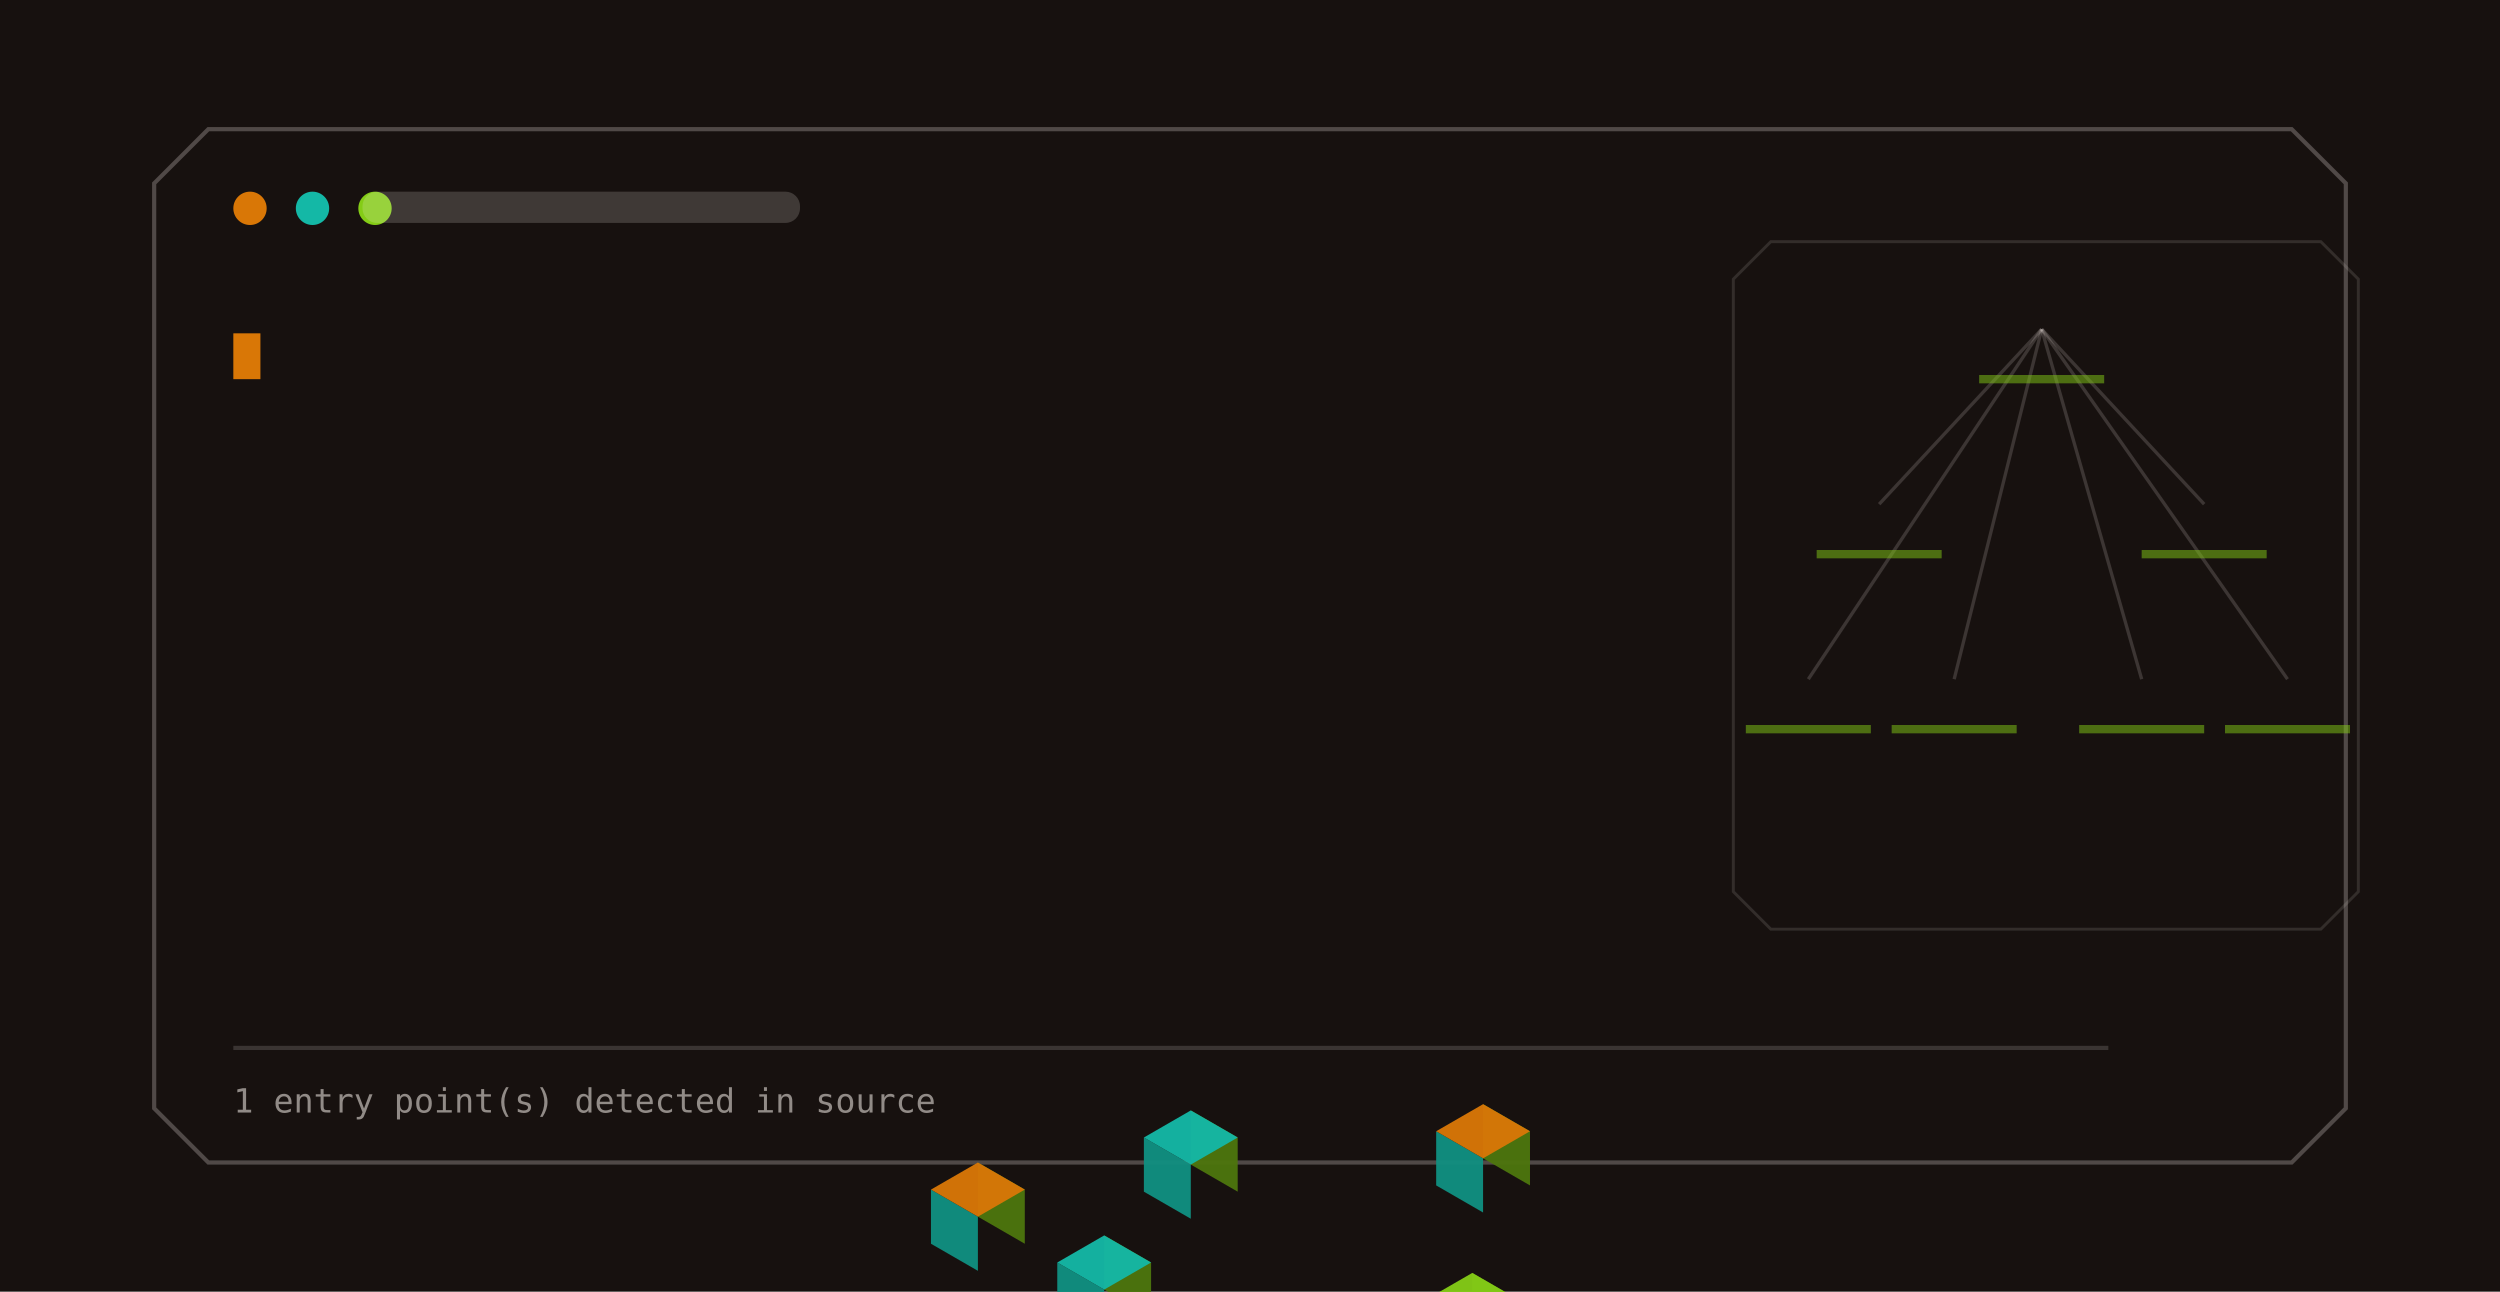
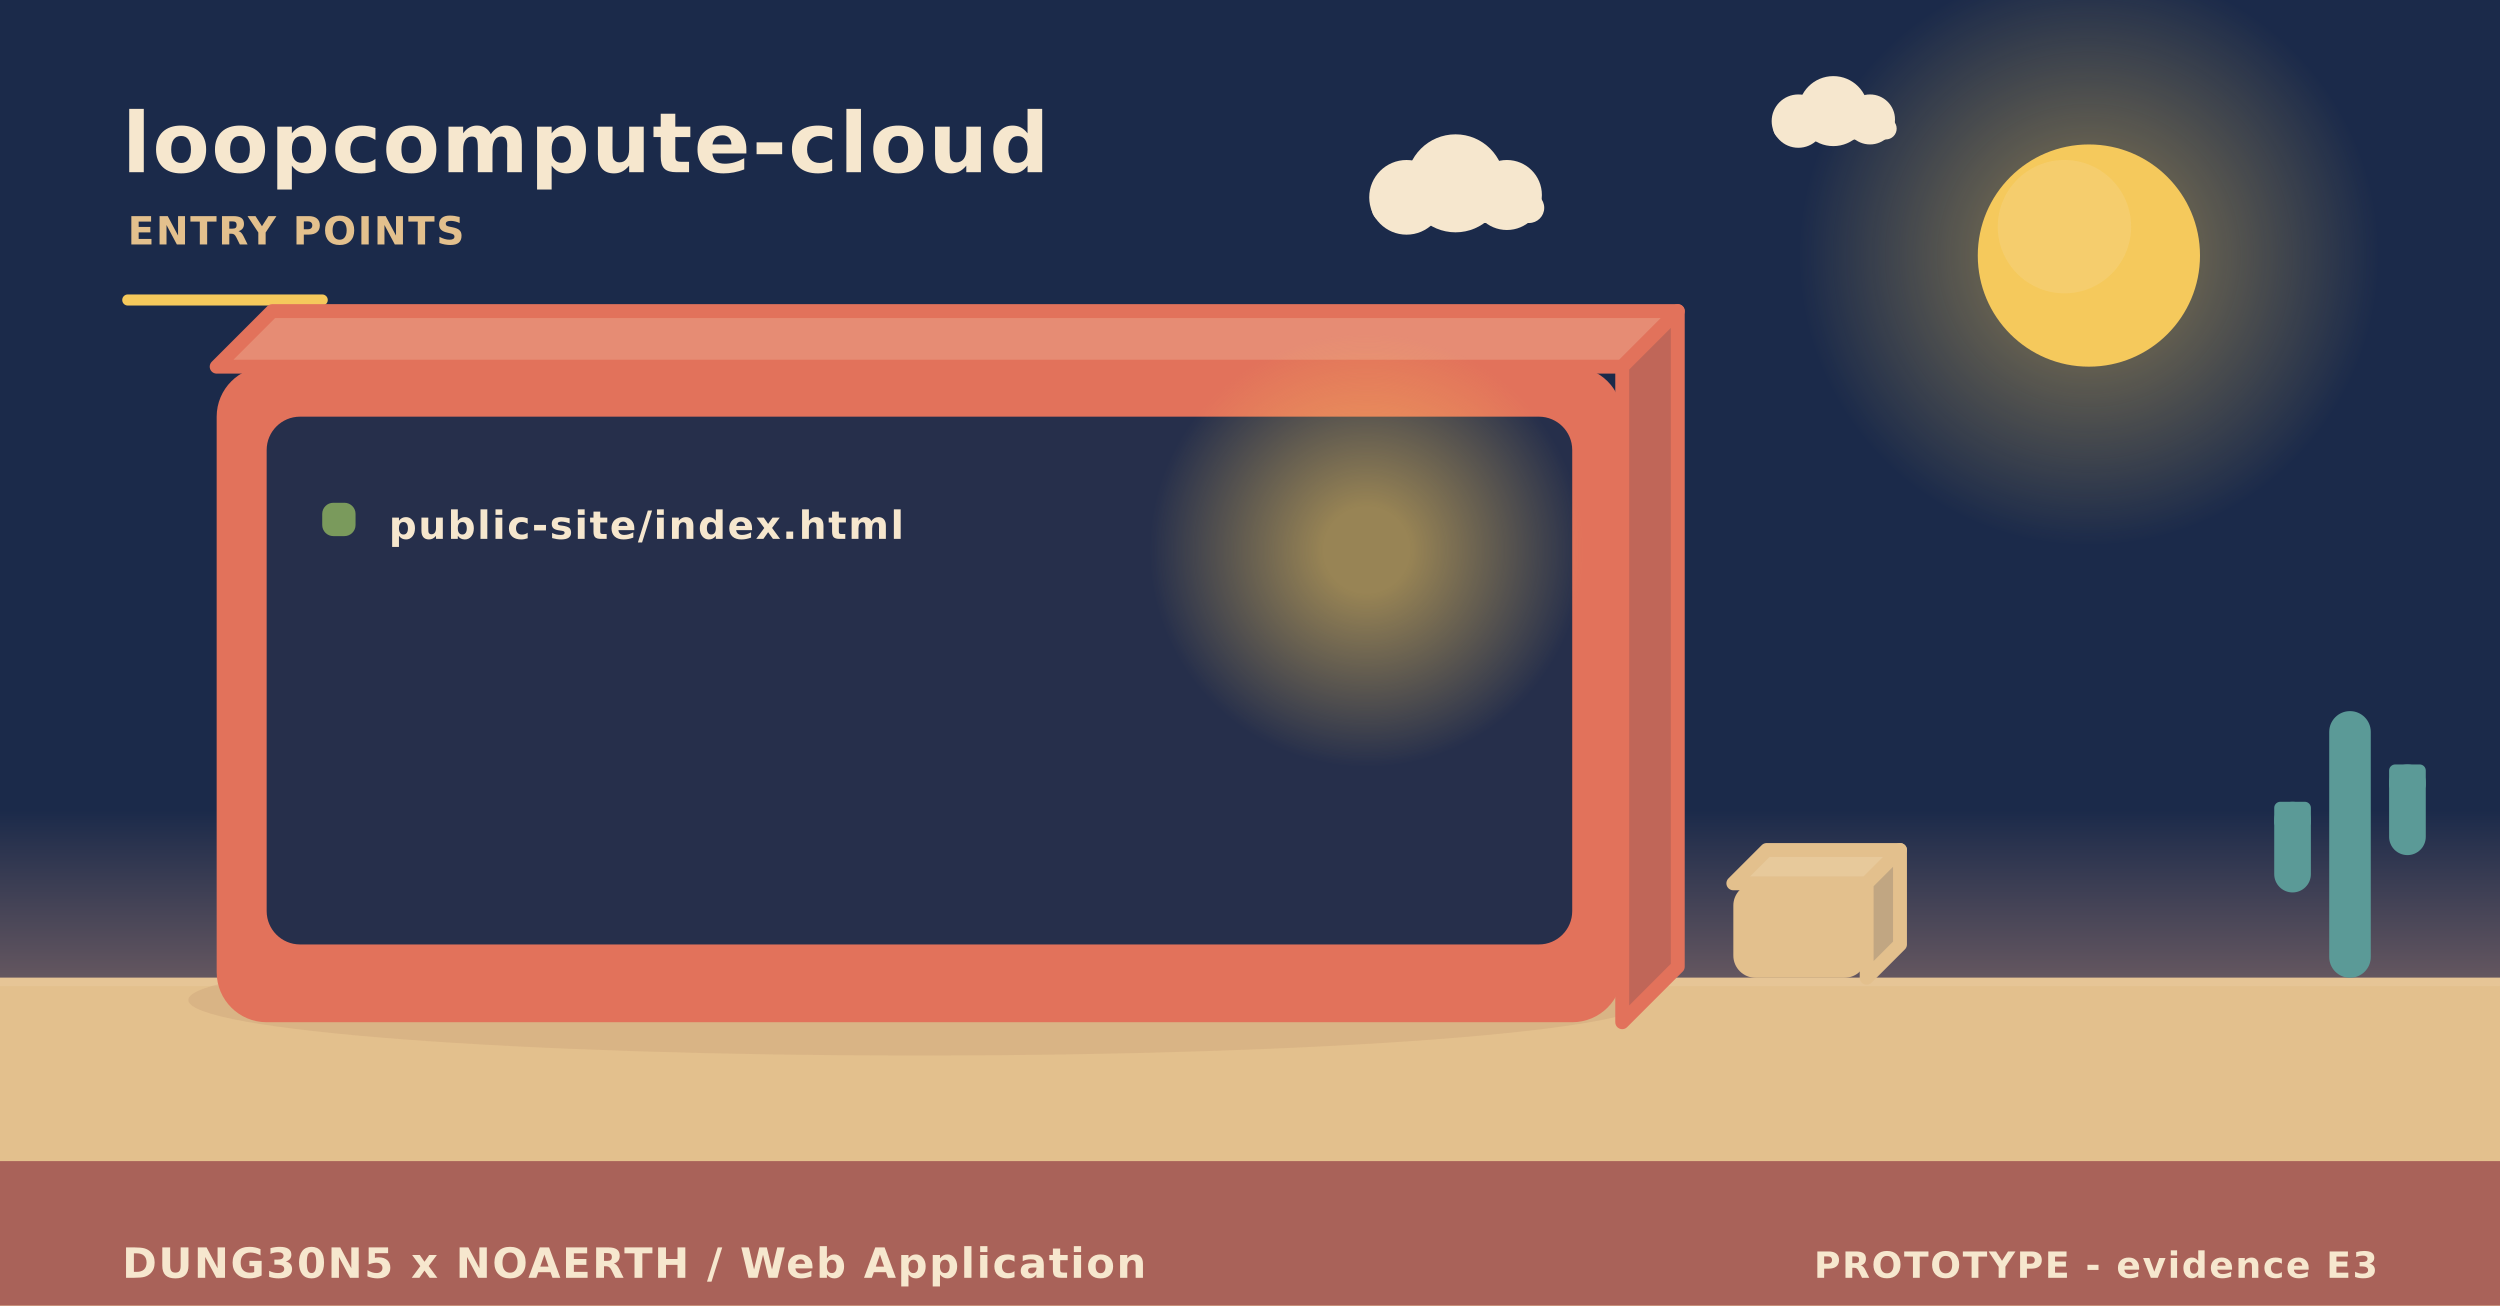
- <svg xmlns="http://www.w3.org/2000/svg" viewBox="0 0 1200 620" width="1200" height="620" role="img" aria-label="loopcompute-cloud command surface">
-   <rect width="1200" height="620" fill="#17110f" />
-   <defs>
-     <linearGradient id="gt" x1="0" y1="0" x2="1" y2="1">
-       <stop offset="0%" stop-color="#d97706" />
-       <stop offset="100%" stop-color="#14b8a6" />
-     </linearGradient>
-   </defs>
-   <path d="M100.00,62.00 H1100.00 L1126.00,88.00 V532.00 L1100.00,558.00 H100.00 L74.00,532.00 V88.00 Z" fill="none" stroke="rgba(246,239,233,0.300)" stroke-width="2.00" opacity="0.85" />
-   <circle cx="120.00" cy="100.00" r="8.00" fill="#d97706" opacity="1.00" />
-   <circle cx="150.00" cy="100.00" r="8.00" fill="#14b8a6" opacity="1.00" />
-   <circle cx="180.00" cy="100.00" r="8.00" fill="#84cc16" opacity="1.00" />
-   <rect x="174.00" y="92.00" width="210.00" height="15.00" rx="7.00" fill="rgba(246,239,233,0.180)" opacity="1.00" />
-   <text x="112" y="148" font-family="ui-monospace,SFMono-Regular,Menlo,monospace" font-size="21" fill="rgba(246,239,233,0.800)" opacity="0">public-site/index.html<animate attributeName="opacity" values="0;1;1;0" dur="1.5s" begin="0.0s" repeatCount="indefinite" />
-   </text>
-   <rect x="112" y="160" width="13" height="22" fill="#d97706">
-     <animate attributeName="opacity" values="1;0;1" dur="1.05s" begin="0s" repeatCount="indefinite" />
-   </rect>
-   <path d="M850.00,116.00 H1114.00 L1132.00,134.00 V428.00 L1114.00,446.00 H850.00 L832.00,428.00 V134.00 Z" fill="none" stroke="rgba(246,239,233,0.180)" stroke-width="1.40" opacity="0.70" />
-   <line x1="980.00" y1="158.00" x2="902.00" y2="242.00" stroke="rgba(246,239,233,0.300)" stroke-width="1.60" opacity="0.55" />
-   <line x1="980.00" y1="158.00" x2="1058.00" y2="242.00" stroke="rgba(246,239,233,0.300)" stroke-width="1.60" opacity="0.55" />
-   <line x1="980.00" y1="158.00" x2="868.00" y2="326.00" stroke="rgba(246,239,233,0.300)" stroke-width="1.60" opacity="0.55" />
-   <line x1="980.00" y1="158.00" x2="938.00" y2="326.00" stroke="rgba(246,239,233,0.300)" stroke-width="1.60" opacity="0.55" />
-   <line x1="980.00" y1="158.00" x2="1028.00" y2="326.00" stroke="rgba(246,239,233,0.300)" stroke-width="1.60" opacity="0.55" />
-   <line x1="980.00" y1="158.00" x2="1098.00" y2="326.00" stroke="rgba(246,239,233,0.300)" stroke-width="1.60" opacity="0.55" />
-   <polygon points="711.87,556.00 734.39,569.00 734.39,543.00 711.87,530.00" fill="#4d760d" opacity="0.95" />
-   <polygon points="689.36,569.00 711.87,582.00 711.87,556.00 689.36,543.00" fill="#109081" opacity="0.95" />
-   <polygon points="711.87,530.00 734.39,543.00 711.87,556.00 689.36,543.00" fill="#d97706" opacity="0.95" />
+ <svg xmlns="http://www.w3.org/2000/svg" width="900" height="470" viewBox="0 0 900 470" role="img" aria-label="loopcompute-cloud - how it is operated">
+   <linearGradient id="skyt" x1="0" y1="0" x2="0" y2="1">
+     <stop offset="0" stop-color="#1b2a4a" />
+     <stop offset="0.62" stop-color="#1b2a4a" />
+     <stop offset="1" stop-color="#f3ad8a" />
+   </linearGradient>
+   <rect width="900" height="470" fill="url(#skyt)" />
+   <radialGradient id="sunt">
+     <stop offset="0.35" stop-color="#f5c95c" stop-opacity="0.34" />
+     <stop offset="1" stop-color="#f5c95c" stop-opacity="0" />
+   </radialGradient>
+   <circle cx="752" cy="92" r="104" fill="url(#sunt)" />
+   <circle cx="752" cy="92" r="40" fill="#f5c95c" />
+   <circle cx="743.2" cy="81.6" r="24" fill="#f5d27e" opacity="0.5" />
  <g>
-     <rect x="950.00" y="180.00" width="60.00" height="4.00" rx="0.00" fill="rgba(132,204,22,0.500)" opacity="1.00" />
-     <animate attributeName="opacity" values="0.25;1.0;0.25" dur="10.95s" begin="0.0s" repeatCount="indefinite" />
+     <circle cx="524" cy="66" r="17.64" fill="#f6e7ce" />
+     <circle cx="506.36" cy="71.04" r="13.44" fill="#f6e7ce" />
+     <circle cx="542.48" cy="70.2" r="12.6" fill="#f6e7ce" />
+     <rect x="493.76" y="69.36" width="62.16" height="10.92" rx="5.46" fill="#f6e7ce" />
+     <animateTransform attributeName="transform" type="translate" values="0 0;24 0;0 0" dur="36s" begin="0s" repeatCount="indefinite" />
  </g>
-   <polygon points="571.58,559.00 594.09,572.00 594.09,546.00 571.58,533.00" fill="#4d760d" opacity="0.95" />
-   <polygon points="549.06,572.00 571.58,585.00 571.58,559.00 549.06,546.00" fill="#109081" opacity="0.95" />
-   <polygon points="571.58,533.00 594.09,546.00 571.58,559.00 549.06,546.00" fill="#14b8a6" opacity="0.95" />
  <g>
-     <rect x="872.00" y="264.00" width="60.00" height="4.00" rx="0.00" fill="rgba(132,204,22,0.500)" opacity="1.00" />
-     <animate attributeName="opacity" values="0.25;1.0;0.25" dur="10.95s" begin="0.4s" repeatCount="indefinite" />
+     <circle cx="660" cy="40" r="12.6" fill="#f6e7ce" />
+     <circle cx="647.4" cy="43.6" r="9.6" fill="#f6e7ce" />
+     <circle cx="673.2" cy="43" r="9" fill="#f6e7ce" />
+     <rect x="638.4" y="42.4" width="44.4" height="7.8" rx="3.9" fill="#f6e7ce" />
+     <animateTransform attributeName="transform" type="translate" values="0 0;-18 0;0 0" dur="46s" begin="3s" repeatCount="indefinite" />
  </g>
-   <polygon points="706.68,637.00 729.19,650.00 729.19,624.00 706.68,611.00" fill="#4d760d" opacity="0.95" />
-   <polygon points="684.16,650.00 706.68,663.00 706.68,637.00 684.16,624.00" fill="#109081" opacity="0.95" />
-   <polygon points="706.68,611.00 729.19,624.00 706.68,637.00 684.16,624.00" fill="#84cc16" opacity="0.95" />
+   <rect x="0" y="352" width="900" height="118" fill="#e3c08d" />
+   <rect x="0" y="352" width="900" height="3" fill="#e6c596" />
+   <text x="44" y="62" font-family="Verdana,DejaVu Sans,sans-serif" font-size="30" font-weight="700" letter-spacing="0.6" fill="#f6e7ce" text-anchor="start">loopcompute-cloud</text>
+   <text x="46" y="88" font-family="Verdana,DejaVu Sans,sans-serif" font-size="14" font-weight="700" letter-spacing="0.6" fill="#e3c08d" text-anchor="start">ENTRY POINTS</text>
+   <rect x="44" y="106" width="74" height="4" rx="2" fill="#f5c95c" />
+   <ellipse cx="331" cy="360" rx="263.2" ry="20" fill="rgba(138,90,68,0.11)" />
+   <path d="M78,132 L584,132 L604,112 L98,112 Z" fill="#e68c74" stroke="#e2725b" stroke-width="5" stroke-linejoin="round" />
+   <path d="M584,132 L604,112 L604,348 L584,368 Z" fill="#c06658" stroke="#e2725b" stroke-width="5" stroke-linejoin="round" />
+   <rect x="78" y="132" width="506" height="236" rx="18" fill="#e2725b" />
+   <rect x="96" y="150" width="470" height="190" rx="12" fill="#1b2a4a" opacity="0.94" />
+   <radialGradient id="lamp55456">
+     <stop offset="0.2" stop-color="#f5c95c" stop-opacity="0.55" />
+     <stop offset="1" stop-color="#f5c95c" stop-opacity="0" />
+   </radialGradient>
+   <circle cx="492" cy="198" r="78" fill="url(#lamp55456)" />
+   <rect x="116" y="181" width="12" height="12" rx="4" fill="#7a9a5c" />
  <g>
-     <rect x="1028.00" y="264.00" width="60.00" height="4.00" rx="0.00" fill="rgba(132,204,22,0.500)" opacity="1.00" />
-     <animate attributeName="opacity" values="0.25;1.0;0.25" dur="10.95s" begin="0.8s" repeatCount="indefinite" />
+     <text x="140" y="194" font-family="Verdana,DejaVu Sans,sans-serif" font-size="14" font-weight="700" letter-spacing="0.6" fill="#f6e7ce" text-anchor="start">public-site/index.html</text>
+     <animateTransform attributeName="transform" type="translate" values="0 10;0 0" dur="0.7s" begin="0.4s" fill="freeze" />
  </g>
-   <polygon points="469.39,584.00 491.90,597.00 491.90,571.00 469.39,558.00" fill="#4d760d" opacity="0.95" />
-   <polygon points="446.87,597.00 469.39,610.00 469.39,584.00 446.87,571.00" fill="#109081" opacity="0.95" />
-   <polygon points="469.39,558.00 491.90,571.00 469.39,584.00 446.87,571.00" fill="#d97706" opacity="0.95" />
-   <g>
-     <rect x="838.00" y="348.00" width="60.00" height="4.00" rx="0.00" fill="rgba(132,204,22,0.500)" opacity="1.00" />
-     <animate attributeName="opacity" values="0.25;1.0;0.25" dur="10.95s" begin="1.2s" repeatCount="indefinite" />
-   </g>
-   <polygon points="530.01,619.00 552.52,632.00 552.52,606.00 530.01,593.00" fill="#4d760d" opacity="0.95" />
-   <polygon points="507.49,632.00 530.01,645.00 530.01,619.00 507.49,606.00" fill="#109081" opacity="0.95" />
-   <polygon points="530.01,593.00 552.52,606.00 530.01,619.00 507.49,606.00" fill="#14b8a6" opacity="0.95" />
-   <g>
-     <rect x="908.00" y="348.00" width="60.00" height="4.00" rx="0.00" fill="rgba(132,204,22,0.500)" opacity="1.00" />
-     <animate attributeName="opacity" values="0.25;1.0;0.25" dur="10.95s" begin="1.6s" repeatCount="indefinite" />
-   </g>
-   <polygon points="607.95,664.00 630.47,677.00 630.47,651.00 607.95,638.00" fill="#4d760d" opacity="0.95" />
-   <polygon points="585.43,677.00 607.95,690.00 607.95,664.00 585.43,651.00" fill="#109081" opacity="0.95" />
-   <polygon points="607.95,638.00 630.47,651.00 607.95,664.00 585.43,651.00" fill="#84cc16" opacity="0.95" />
-   <g>
-     <rect x="998.00" y="348.00" width="60.00" height="4.00" rx="0.00" fill="rgba(132,204,22,0.500)" opacity="1.00" />
-     <animate attributeName="opacity" values="0.25;1.0;0.25" dur="10.95s" begin="2.0s" repeatCount="indefinite" />
-   </g>
-   <polygon points="668.57,699.00 691.09,712.00 691.09,686.00 668.57,673.00" fill="#4d760d" opacity="0.95" />
-   <polygon points="646.05,712.00 668.57,725.00 668.57,699.00 646.05,686.00" fill="#109081" opacity="0.95" />
-   <polygon points="668.57,673.00 691.09,686.00 668.57,699.00 646.05,686.00" fill="#d97706" opacity="0.95" />
-   <g>
-     <rect x="1068.00" y="348.00" width="60.00" height="4.00" rx="0.00" fill="rgba(132,204,22,0.500)" opacity="1.00" />
-     <animate attributeName="opacity" values="0.25;1.0;0.25" dur="10.95s" begin="2.4s" repeatCount="indefinite" />
-   </g>
-   <rect x="112.00" y="502.00" width="900.00" height="2.00" rx="0.00" fill="rgba(246,239,233,0.160)" opacity="1.00" />
-   <text x="112" y="534" font-family="ui-monospace,Menlo,monospace" font-size="16" fill="rgba(246,239,233,0.550)">1 entry point(s) detected in source</text>
+   <path d="M624,318 L672,318 L684,306 L636,306 Z" fill="#e7c99b" stroke="#e3c08d" stroke-width="5" stroke-linejoin="round" />
+   <path d="M672,318 L684,306 L684,340 L672,352 Z" fill="#c1a682" stroke="#e3c08d" stroke-width="5" stroke-linejoin="round" />
+   <rect x="624" y="318" width="48" height="34" rx="8" fill="#e3c08d" />
+   <rect x="838.52" y="256" width="14.96" height="96" rx="7.48" fill="#5b9a97" />
+   <rect x="818.72" y="288.64" width="13.2" height="32.64" rx="6.6" fill="#5b9a97" />
+   <rect x="818.72" y="288.64" width="13.2" height="9.6" rx="2.2" fill="#5b9a97" />
+   <rect x="860.08" y="275.2" width="13.2" height="32.64" rx="6.6" fill="#5b9a97" />
+   <rect x="860.08" y="275.2" width="13.2" height="9.6" rx="2.2" fill="#5b9a97" />
+   <rect x="0" y="418" width="900" height="52" rx="0" fill="#a65c56" opacity="0.94" />
+   <text x="44" y="460" font-family="Verdana,DejaVu Sans,sans-serif" font-size="15" font-weight="700" letter-spacing="0.6" fill="#f6e7ce" text-anchor="start">DUNG30N5 x NOAERTH  /  Web Application</text>
+   <text x="856" y="460" font-family="Verdana,DejaVu Sans,sans-serif" font-size="13" font-weight="700" letter-spacing="0.6" fill="#f6e7ce" text-anchor="end">PROTOTYPE  -  evidence E3</text>
</svg>
